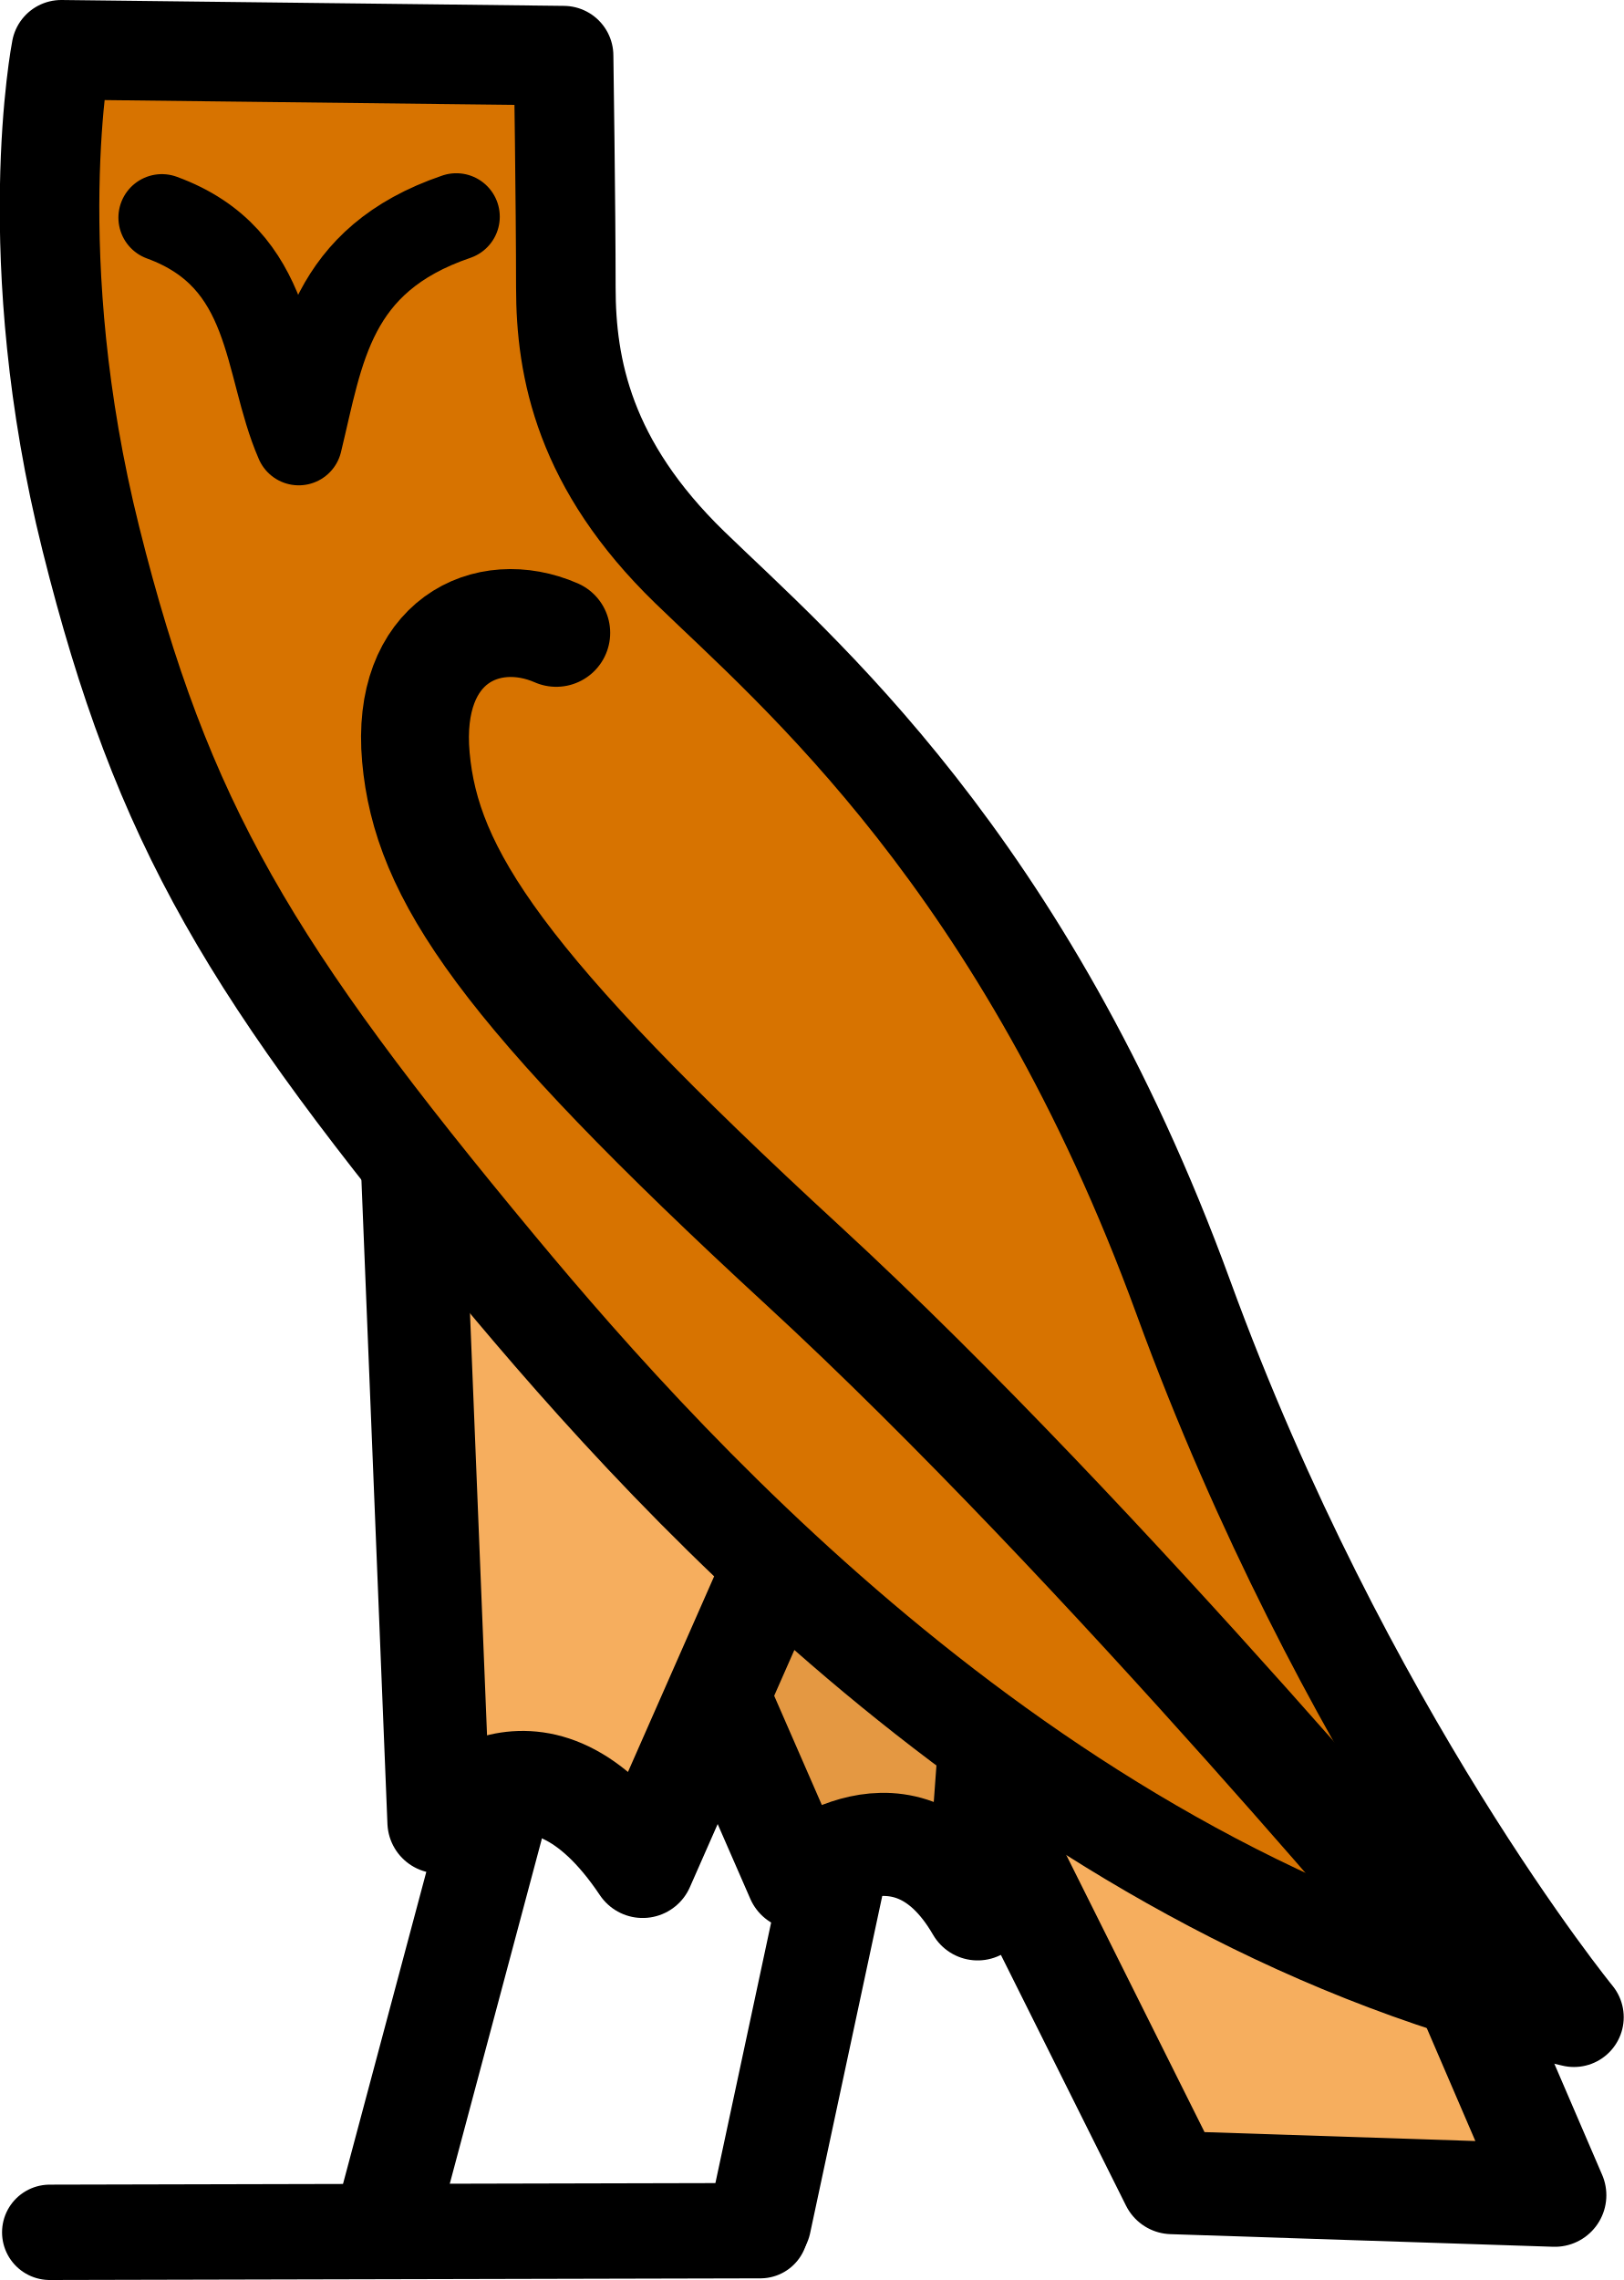
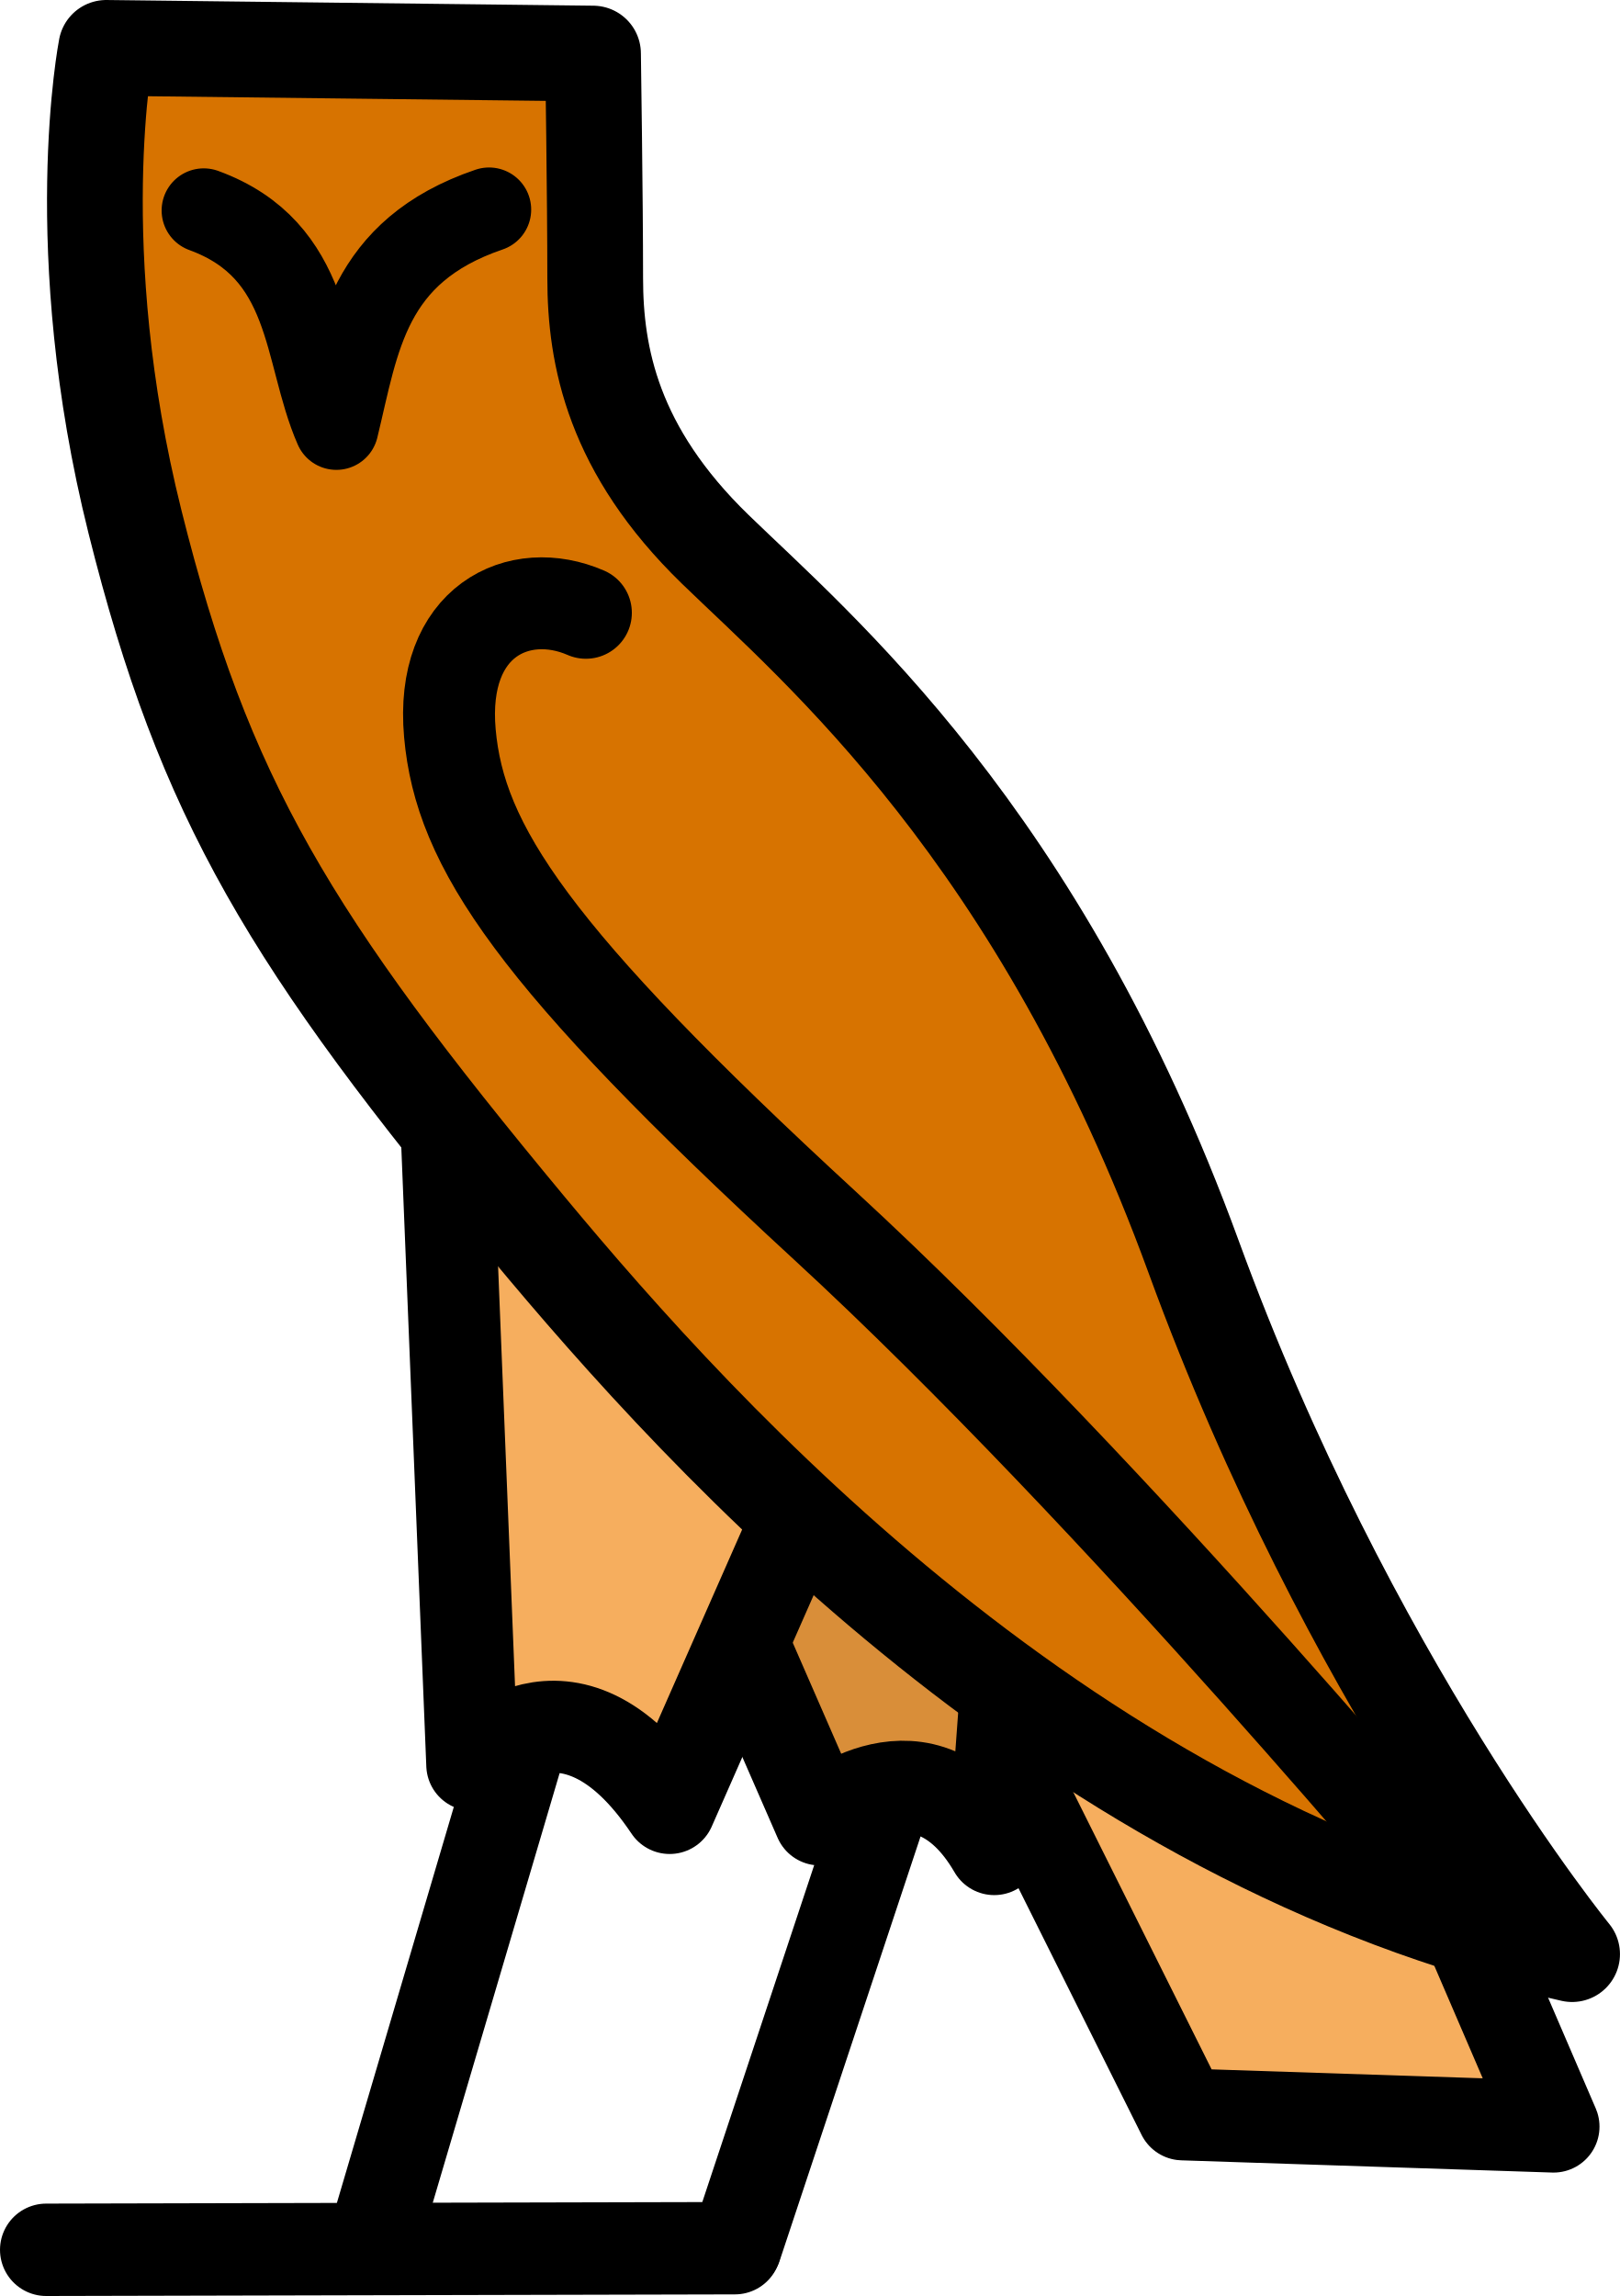
- <svg xmlns="http://www.w3.org/2000/svg" version="1.1" id="svg1" width="205.447" height="288.436" viewBox="0 0 205.447 288.436" xml:space="preserve">
+ <svg xmlns="http://www.w3.org/2000/svg" version="1.1" id="svg1" width="211.52" height="299.78" viewBox="0 0 211.52 299.78" xml:space="preserve">
  <defs id="defs1" />
-   <g id="g1" transform="translate(-254.2693,-170.8294)">
-     <path style="fill:#f6ae5e;fill-opacity:1;stroke:#000000;stroke-width:13.045;stroke-linecap:round;stroke-linejoin:round;stroke-miterlimit:13.2;stroke-dasharray:none;paint-order:markers fill stroke" d="m 435.16,411.744 15.836,36.798 -48.419,-1.595 -57.191,-114.611 z" id="path7" />
-     <path style="fill:#e49842;fill-opacity:1;stroke:#000000;stroke-width:13.045;stroke-linecap:butt;stroke-linejoin:round;stroke-miterlimit:13.2;stroke-dasharray:none;paint-order:markers fill stroke" d="m 315.309,317.071 39.874,91.369 c 0,0 13.671,-11.848 22.785,3.874 l 4.101,-56.052 -25.52,-56.736 z" id="path8" />
-     <path style="fill:#f6ae5e;fill-opacity:1;stroke:#000000;stroke-width:13.045;stroke-linecap:butt;stroke-linejoin:round;stroke-miterlimit:13.2;stroke-dasharray:none;paint-order:markers fill stroke" d="m 305.78,301.576 4.028,99.731 c 0,0 12.406,-14.339 25.779,5.639 l 34.64,-78.625 z" id="path9" />
-     <path style="fill:#d77300;fill-opacity:1;stroke:#000000;stroke-width:12.597;stroke-linecap:round;stroke-linejoin:round;stroke-miterlimit:13.2;stroke-dasharray:none;paint-order:markers fill stroke" d="m 262.02,177.128 c 0,0 -5.153,26.241 3.753,61.884 9.036,36.163 20.195,54.698 51.359,92.197 23.08,27.771 70.665,80.218 136.286,94.812 0,0 -29.249,-35.8 -49.412,-91.033 -20.162,-55.234 -49.128,-79.441 -62.474,-92.397 -13.347,-12.956 -15.668,-25.169 -15.668,-35.398 0,-10.228 -0.284,-29.322 -0.284,-29.322 z" id="path4" />
+   <g id="g1" transform="translate(-248.148,-170.8778)">
+     <path style="fill:#f6ae5e;fill-opacity:1;stroke:#000000;stroke-width:12;stroke-linecap:round;stroke-linejoin:round;stroke-miterlimit:13.2;stroke-dasharray:none;paint-order:markers fill stroke" d="m 435.16,411.744 15.836,36.798 -48.419,-1.595 -57.191,-114.611 z" id="path7" />
+     <path style="fill:#d98e39;fill-opacity:1;stroke:#000000;stroke-width:12;stroke-linecap:butt;stroke-linejoin:round;stroke-miterlimit:13.2;stroke-dasharray:none;paint-order:markers fill stroke" d="m 315.309,317.071 39.874,91.369 c 0,0 13.671,-11.848 22.785,3.874 l 4.101,-56.052 -25.52,-56.736 z" id="path8" />
+     <path style="fill:#f6ae5e;fill-opacity:1;stroke:#000000;stroke-width:12;stroke-linecap:butt;stroke-linejoin:round;stroke-miterlimit:13.2;stroke-dasharray:none;paint-order:markers fill stroke" d="m 305.78,301.576 4.028,99.731 c 0,0 12.406,-14.339 25.779,5.639 l 34.64,-78.625 z" id="path9" />
+     <path style="fill:#d77300;fill-opacity:1;stroke:#000000;stroke-width:12.5;stroke-linecap:round;stroke-linejoin:round;stroke-miterlimit:13.2;stroke-dasharray:none;paint-order:markers fill stroke" d="m 262.02,177.128 c 0,0 -5.153,26.241 3.753,61.884 9.036,36.163 20.195,54.698 51.359,92.197 23.08,27.771 70.665,80.218 136.286,94.812 0,0 -29.249,-35.8 -49.412,-91.033 -20.162,-55.234 -49.128,-79.441 -62.474,-92.397 -13.347,-12.956 -15.668,-25.169 -15.668,-35.398 0,-10.228 -0.284,-29.322 -0.284,-29.322 z" id="path4" />
    <path style="fill:none;stroke:#000000;stroke-width:11;stroke-linecap:round;stroke-linejoin:round;stroke-miterlimit:13.2;stroke-dasharray:none;paint-order:markers fill stroke" d="m 274.751,198.359 c 14.262,5.212 13.056,18.607 17.317,28.368 2.785,-11.434 3.954,-23.032 19.937,-28.482" id="path5" />
-     <path style="fill:none;stroke:#000000;stroke-width:13.651;stroke-linecap:round;stroke-linejoin:round;stroke-miterlimit:13.2;stroke-dasharray:none;paint-order:markers fill stroke" d="m 439.495,420.725 c 0,0 -45.287,-54.525 -83.602,-89.793 -38.314,-35.267 -47.687,-49.616 -49.003,-64.311 -1.315,-14.695 9.044,-19.535 17.759,-15.732" id="path6" />
-     <path style="fill:#00a0d7;stroke:#000000;stroke-width:13.045;stroke-linecap:round;stroke-linejoin:round;stroke-miterlimit:13.2;stroke-dasharray:none;paint-order:markers fill stroke" d="m 316.448,402.061 -13.443,50.356" id="path10" />
-     <path style="fill:#00a0d7;stroke:#000000;stroke-width:13.045;stroke-linecap:round;stroke-linejoin:round;stroke-miterlimit:13.2;stroke-dasharray:none;paint-order:markers fill stroke" d="m 360.196,406.162 -9.798,45.799" id="path11" />
-     <path style="fill:#00a0d7;stroke:#000000;stroke-width:12.063;stroke-linecap:round;stroke-linejoin:round;stroke-miterlimit:13.2;stroke-dasharray:none;paint-order:markers fill stroke" d="m 260.56,453.234 89.922,-0.21" id="path12" />
+     <path style="fill:none;stroke:#000000;stroke-width:12;stroke-linecap:round;stroke-linejoin:round;stroke-miterlimit:13.2;stroke-dasharray:none;paint-order:markers fill stroke" d="m 439.495,420.725 c 0,0 -45.287,-54.525 -83.602,-89.793 -38.314,-35.267 -47.687,-49.616 -49.003,-64.311 -1.315,-14.695 9.044,-19.535 17.759,-15.732" id="path6" />
+     <path style="fill:#00a0d7;stroke:#000000;stroke-width:12.063;stroke-linecap:round;stroke-linejoin:round;stroke-miterlimit:13.2;stroke-dasharray:none;paint-order:markers fill stroke" d="m 254.18,464.626 89.922,-0.21" id="path12" />
+     <path style="fill:#d98e39;fill-opacity:1;stroke:#000000;stroke-width:12;stroke-linecap:round;stroke-linejoin:round;stroke-miterlimit:13.2;stroke-dasharray:none;paint-order:markers fill stroke" d="m 316.442,397.378 -19.781,66.988" id="path13" />
+     <path style="fill:#d98e39;fill-opacity:1;stroke:#000000;stroke-width:12;stroke-linecap:round;stroke-linejoin:round;stroke-miterlimit:13.2;stroke-dasharray:none;paint-order:markers fill stroke" d="m 344.266,464.13 18.825,-56.688" id="path14" />
  </g>
</svg>
